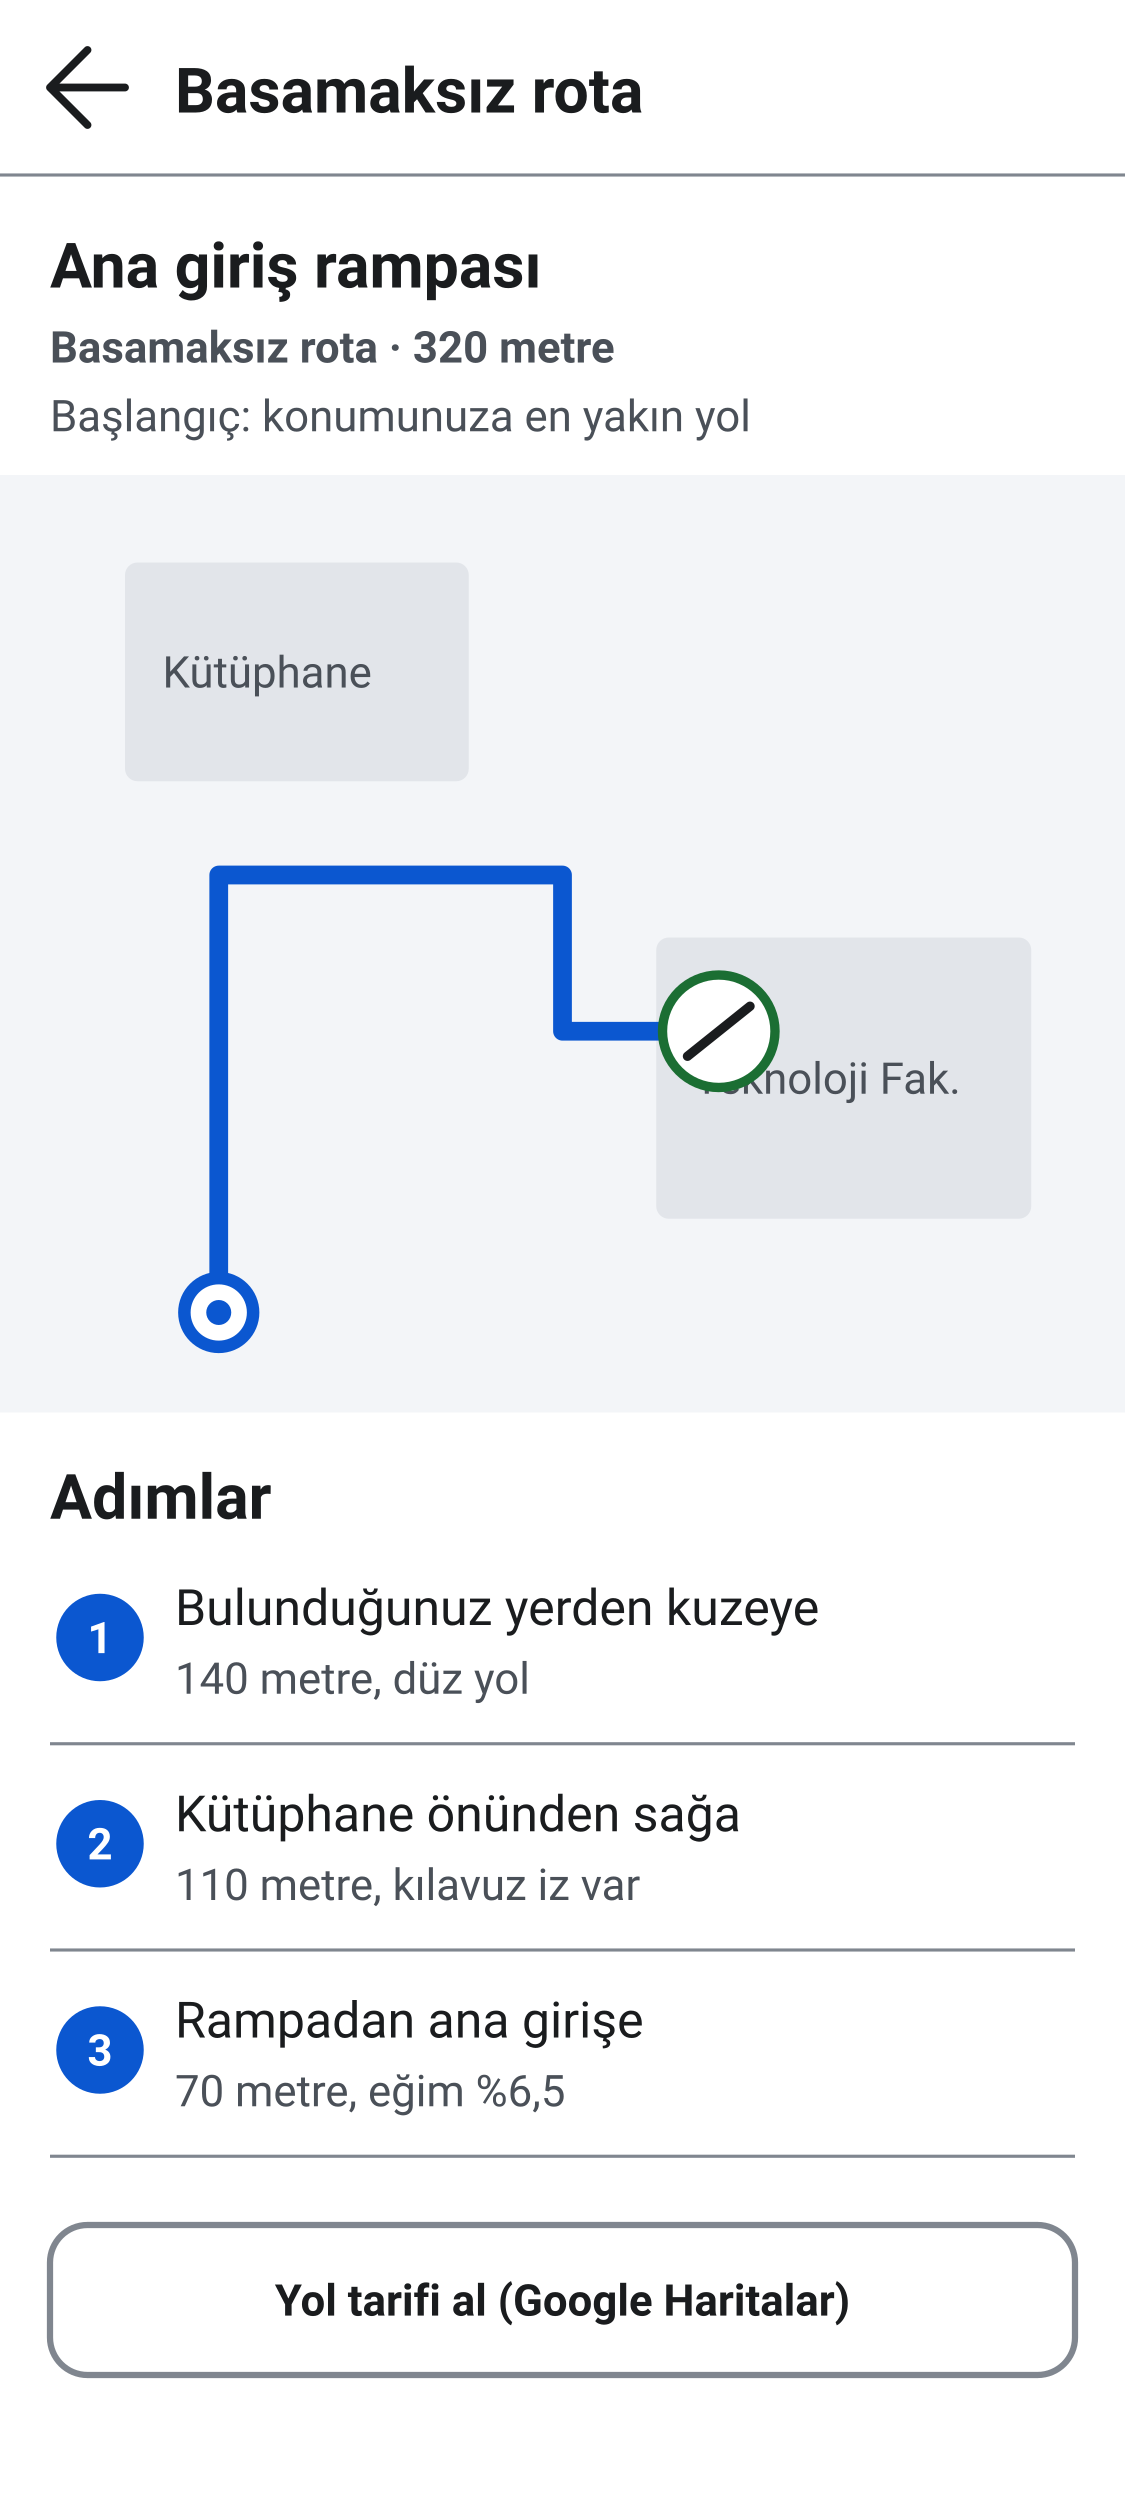
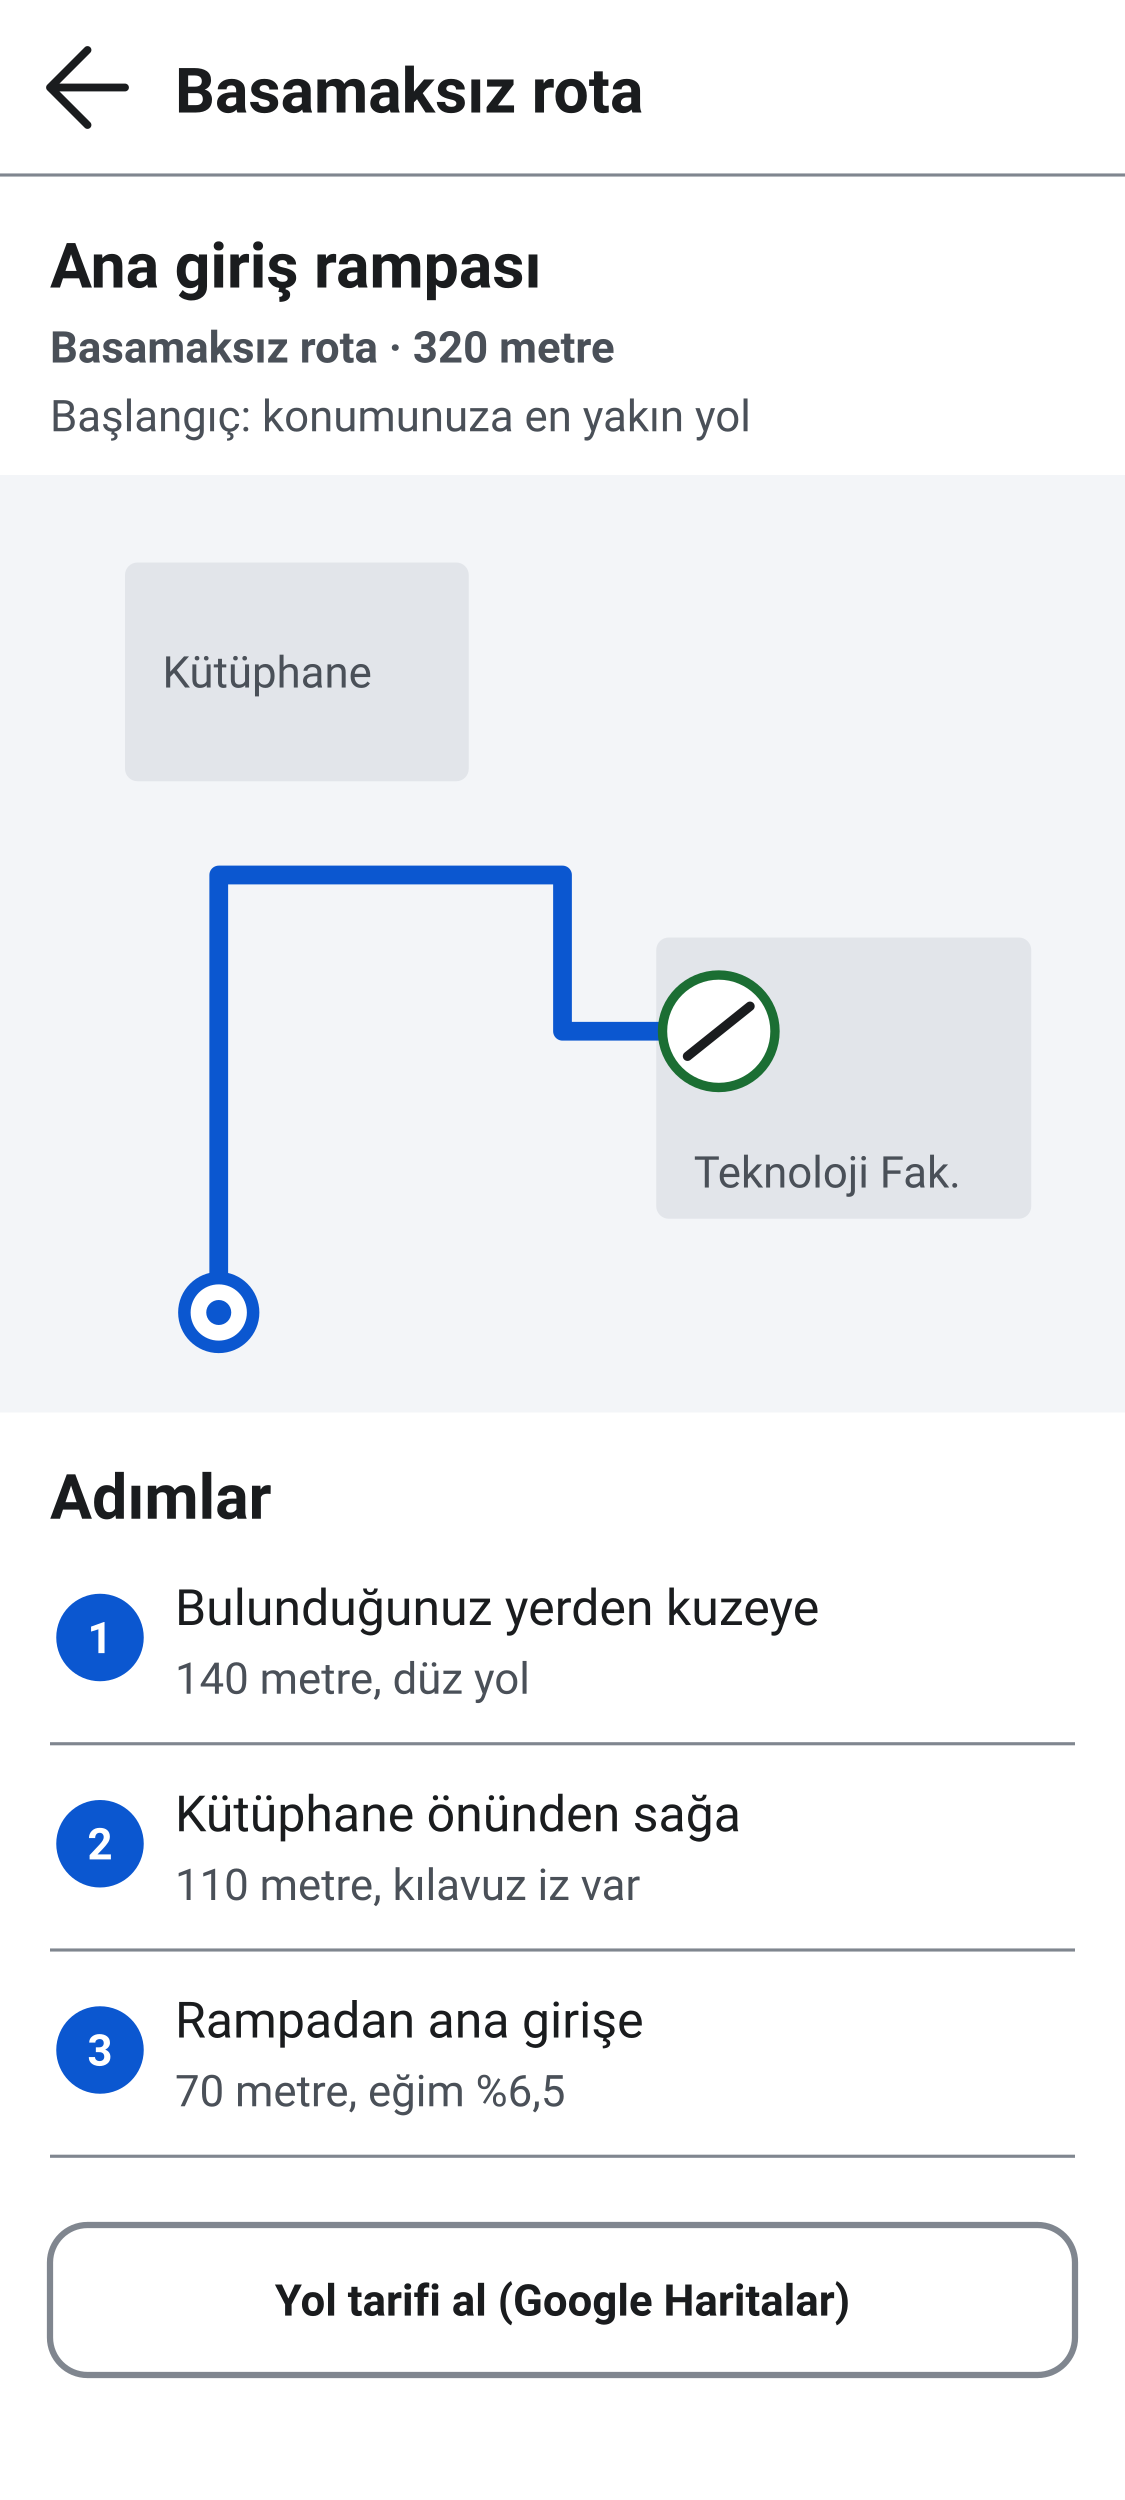
<svg xmlns="http://www.w3.org/2000/svg" width="360" height="800" viewBox="0 0 360 800" font-family="Roboto, Arial, sans-serif">
  <g id="Ekran">
    <rect id="Zemin" width="360" height="800" fill="#FFFFFF" />
    <g id="Baslik">
      <rect width="360" height="56" fill="#FFFFFF" />
      <path d="M16 28 L28 16 M16 28 L28 40 M16 28 L40 28" stroke="#1A1C1E" stroke-width="2.5" fill="none" stroke-linecap="round" />
      <text x="56" y="36" font-size="20" font-weight="600" fill="#1A1C1E">Basamaksız rota</text>
      <line x1="0" y1="56" x2="360" y2="56" stroke="#80868F" />
    </g>
    <g id="Ozet">
      <text x="16" y="92" font-size="20" font-weight="600" fill="#1A1C1E">Ana giriş rampası</text>
      <text x="16" y="116" font-size="14" font-weight="600" fill="#4A5058">Basamaksız rota · 320 metre</text>
      <text x="16" y="138" font-size="14" fill="#4A5058">Başlangıç: konumunuza en yakın yol</text>
    </g>
    <g id="Harita">
      <rect x="0" y="152" width="360" height="300" fill="#F3F5F8" />
      <rect x="40" y="180" width="110" height="70" rx="4" fill="#E2E5EA" />
      <rect x="210" y="300" width="120" height="90" rx="4" fill="#E2E5EA" />
      <text x="52" y="220" font-size="14" fill="#4A5058">Kütüphane</text>
-       <text x="222" y="350" font-size="14" fill="#4A5058">Teknoloji Fak.</text>
+       <text x="222" y="380" font-size="14" fill="#4A5058">Teknoloji Fak.</text>
      <polyline id="Rota cizgisi" points="70,420 70,280 180,280 180,330 230,330" fill="none" stroke="#0B57D0" stroke-width="6" stroke-linejoin="round" stroke-linecap="round" />
      <g id="Baslangic">
        <circle cx="70" cy="420" r="11" fill="#FFFFFF" stroke="#0B57D0" stroke-width="4" />
        <circle cx="70" cy="420" r="4" fill="#0B57D0" />
      </g>
      <g id="Varis">
        <circle cx="230" cy="330" r="18" fill="#FFFFFF" stroke="#1B6E33" stroke-width="3" />
        <path d="M220 338 L240 322" stroke="#1A1C1E" stroke-width="3" stroke-linecap="round" />
      </g>
    </g>
    <g id="Adimlar">
      <text x="16" y="486" font-size="20" font-weight="600" fill="#1A1C1E">Adımlar</text>
      <g id="Adim 1">
        <circle cx="32" cy="524" r="14" fill="#0B57D0" />
        <text x="32" y="529" font-size="14" font-weight="700" fill="#FFFFFF" text-anchor="middle">1</text>
        <text x="56" y="520" font-size="16" fill="#1A1C1E">Bulunduğunuz yerden kuzeye</text>
        <text x="56" y="542" font-size="14" fill="#4A5058">140 metre, düz yol</text>
        <line x1="16" y1="558" x2="344" y2="558" stroke="#80868F" />
      </g>
      <g id="Adim 2">
        <circle cx="32" cy="590" r="14" fill="#0B57D0" />
        <text x="32" y="595" font-size="14" font-weight="700" fill="#FFFFFF" text-anchor="middle">2</text>
        <text x="56" y="586" font-size="16" fill="#1A1C1E">Kütüphane önünden sağa</text>
        <text x="56" y="608" font-size="14" fill="#4A5058">110 metre, kılavuz iz var</text>
        <line x1="16" y1="624" x2="344" y2="624" stroke="#80868F" />
      </g>
      <g id="Adim 3">
        <circle cx="32" cy="656" r="14" fill="#0B57D0" />
        <text x="32" y="661" font-size="14" font-weight="700" fill="#FFFFFF" text-anchor="middle">3</text>
        <text x="56" y="652" font-size="16" fill="#1A1C1E">Rampadan ana girişe</text>
        <text x="56" y="674" font-size="14" fill="#4A5058">70 metre, eğim %6,5</text>
        <line x1="16" y1="690" x2="344" y2="690" stroke="#80868F" />
      </g>
    </g>
    <g id="Yol tarifi al">
      <rect x="16" y="712" width="328" height="48" rx="12" fill="#FFFFFF" stroke="#80868F" stroke-width="2" />
      <text x="180" y="741" font-size="14" font-weight="600" fill="#1A1C1E" text-anchor="middle">Yol tarifi al (Google Haritalar)</text>
    </g>
  </g>
</svg>
